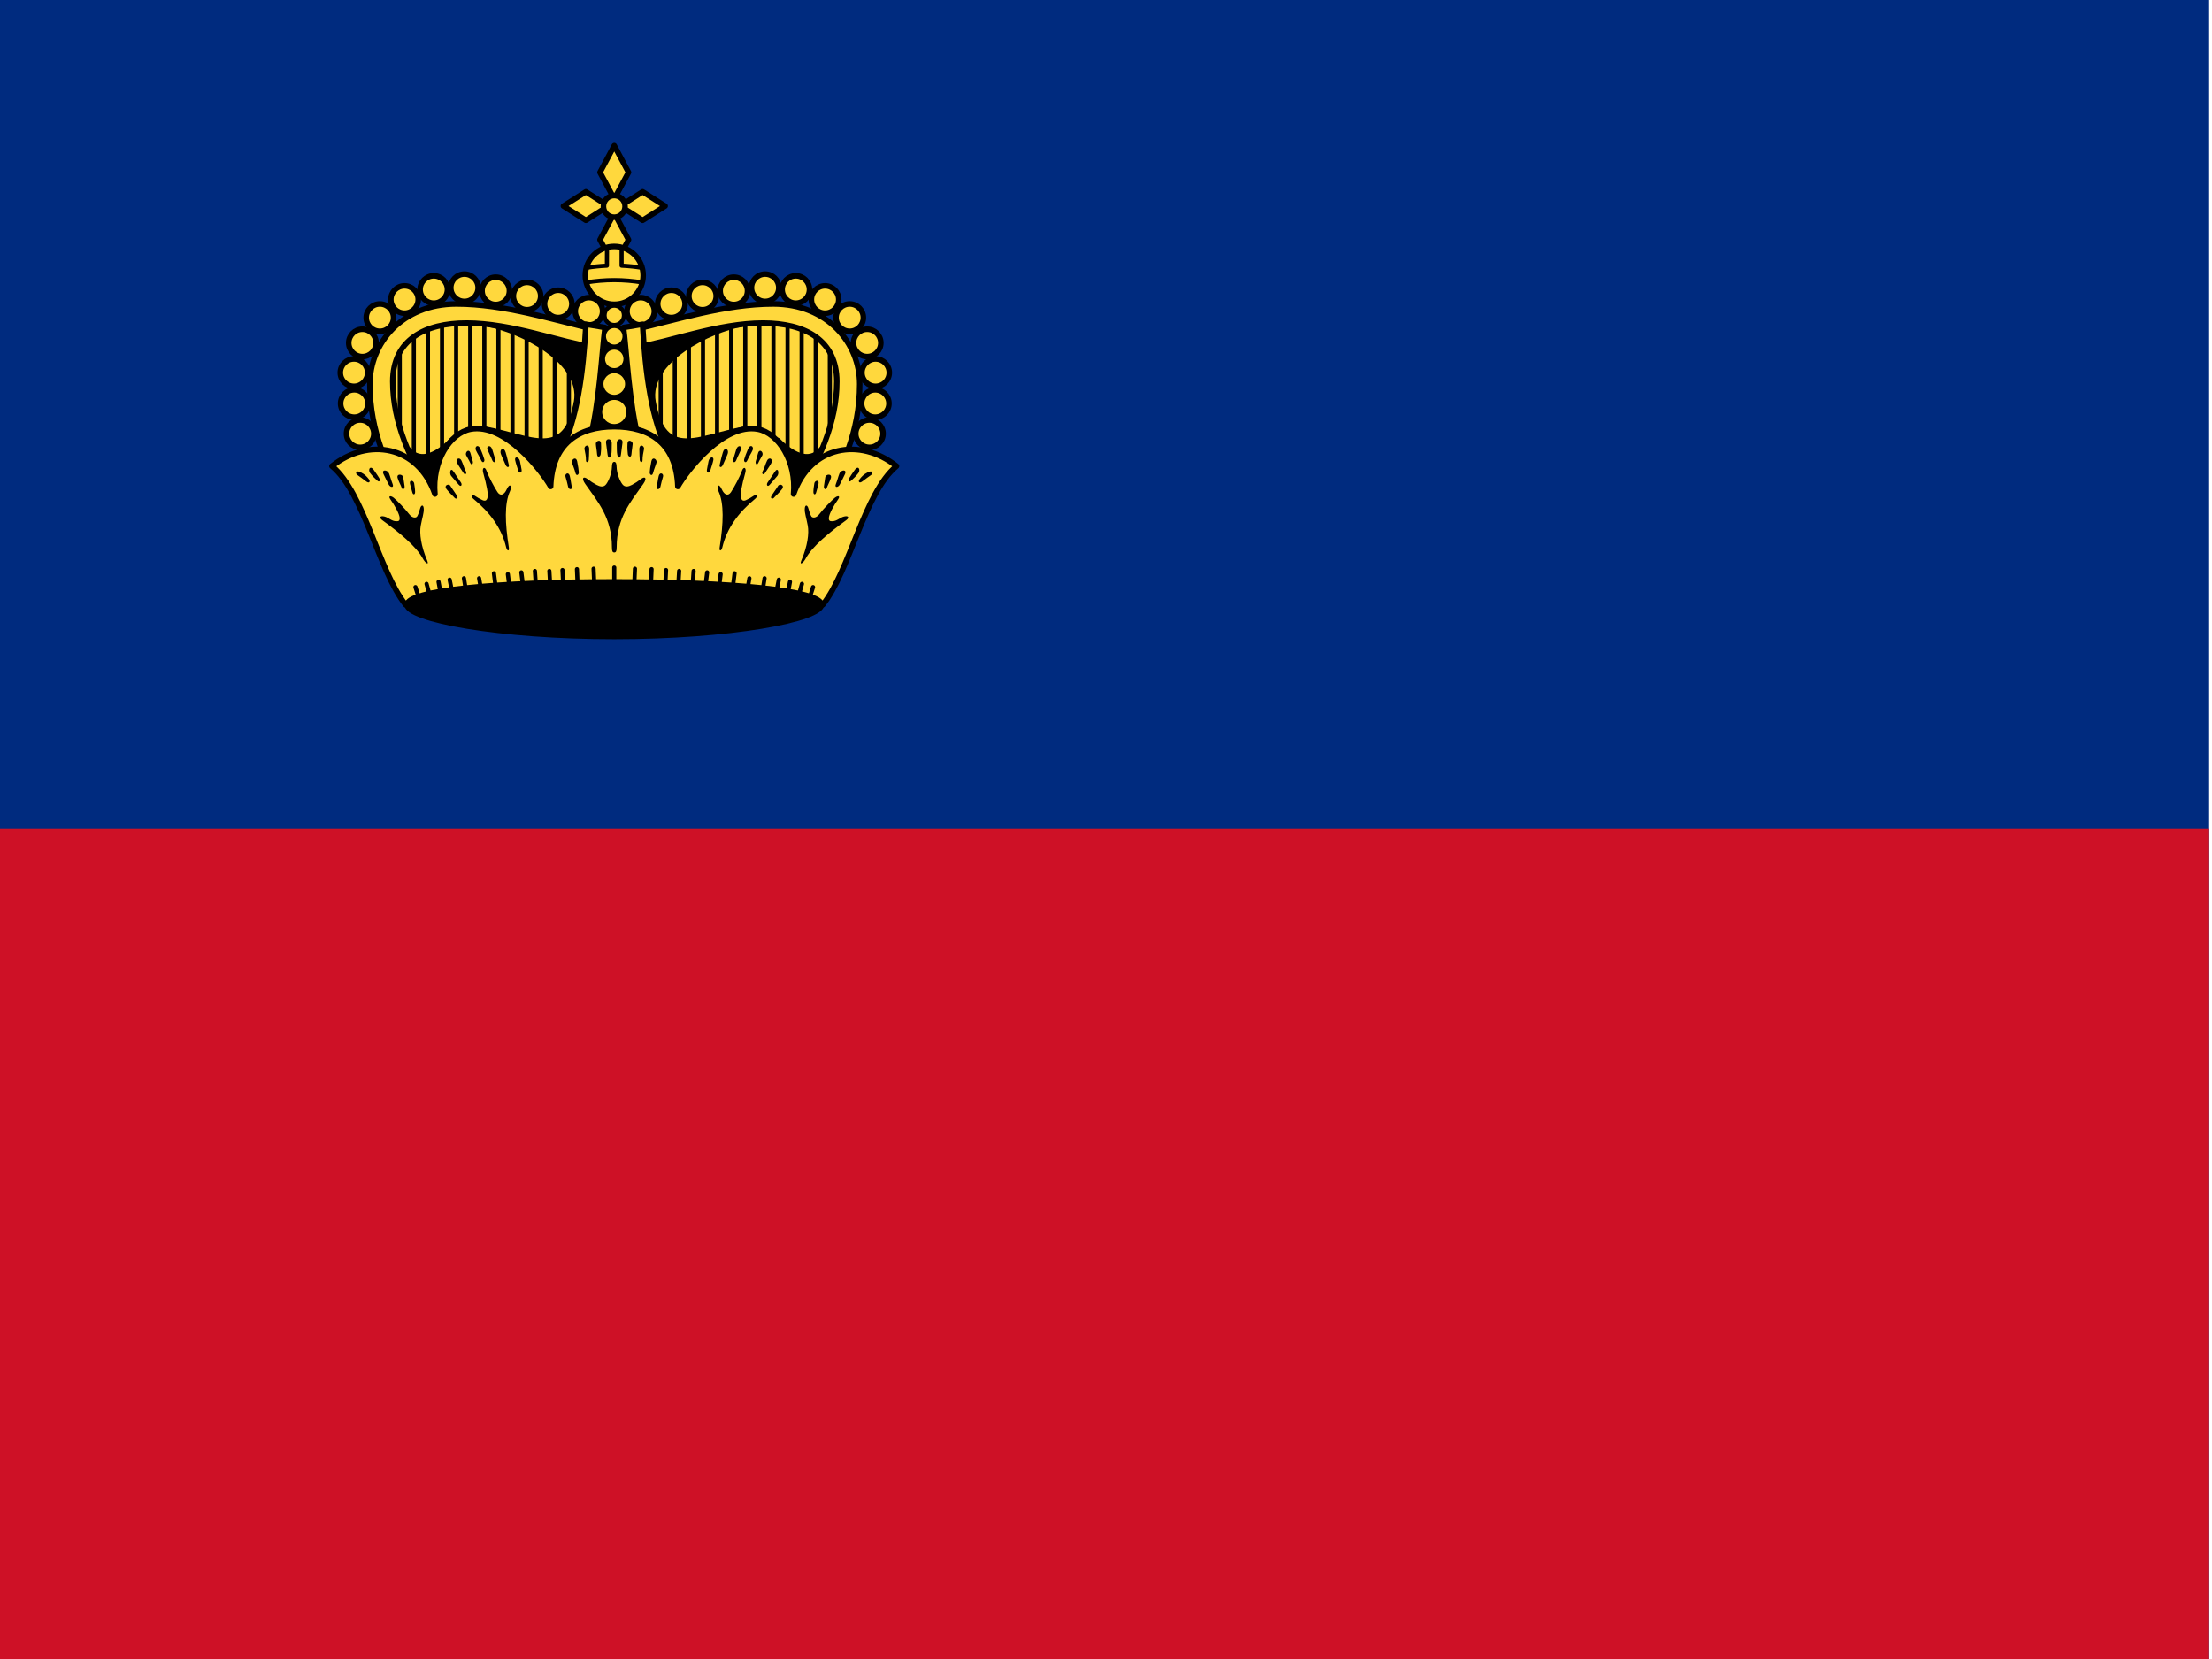
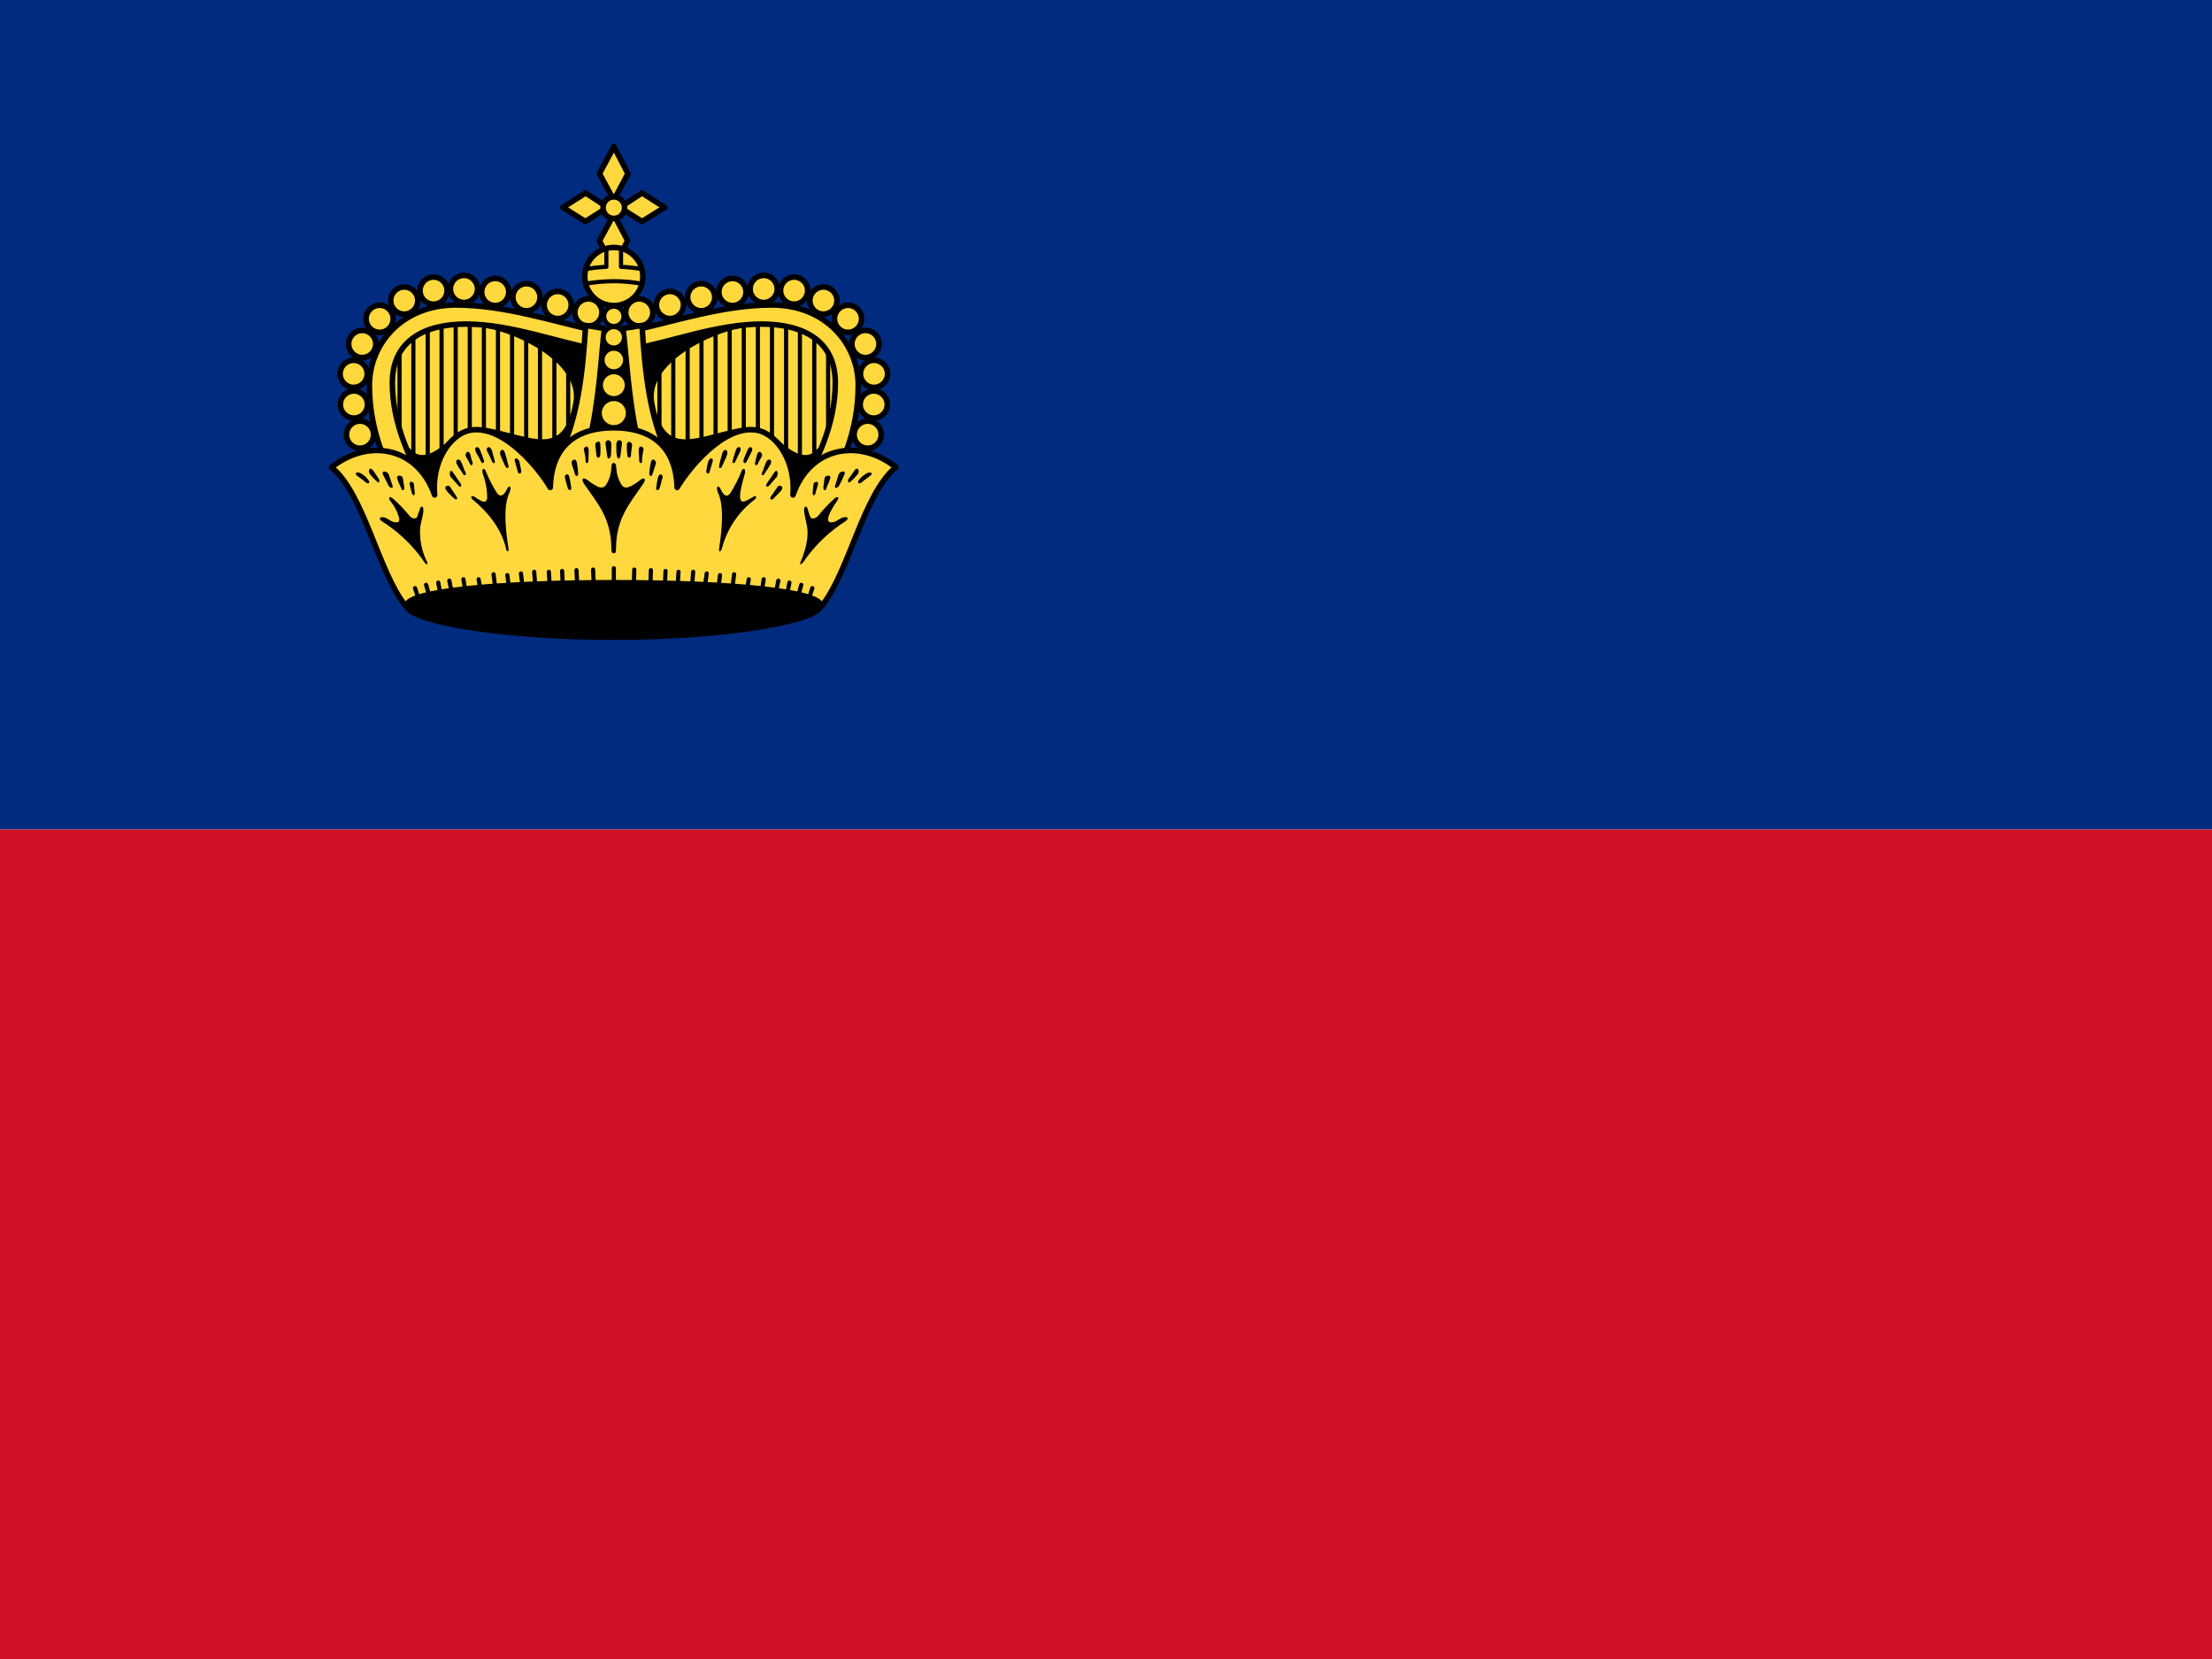
- <svg xmlns="http://www.w3.org/2000/svg" version="1.1" id="flag_li" x="0px" y="0px" width="640px" height="480px" viewBox="0 0 640 480" enable-background="new 0 0 640 480" xml:space="preserve">
-   <g>
-     <rect x="0" y="-0.4" fill="#002B7F" width="639.166" height="480.4" />
-     <rect x="0" y="239.8" fill="#CE1126" width="639.166" height="240.2" />
-     <g>
-       <g id="half">
-         <path fill="#FFD83D" d="M173.244,97.513l-1.472,50.042h-50.777c-6.246-12.145-11.406-22.46-11.406-36.427     c0-11.689,9.195-20.974,22.444-20.974C146.062,90.154,161.474,94.88,173.244,97.513z" />
-         <g>
-           <path fill="#FFD83D" stroke="#000000" stroke-width="1.201" stroke-linecap="round" stroke-linejoin="round" d="M115.661,99.812      v28.885" />
-           <path fill="#FFD83D" stroke="#000000" stroke-width="1.201" stroke-linecap="round" stroke-linejoin="round" d="M119.738,96.864      v38.459" />
-           <path fill="#FFD83D" stroke="#000000" stroke-width="1.201" stroke-linecap="round" stroke-linejoin="round" d="M123.817,94.841      v45.818" />
-           <path fill="#FFD83D" stroke="#000000" stroke-width="1.201" stroke-linecap="round" stroke-linejoin="round" d="M127.895,93.895      v35.935" />
-           <path fill="#FFD83D" stroke="#000000" stroke-width="1.201" stroke-linecap="round" stroke-linejoin="round" d="M131.974,93.717      v36.292" />
-           <path fill="#FFD83D" stroke="#000000" stroke-width="1.201" stroke-linecap="round" stroke-linejoin="round" d="M136.051,92.449      v37.54" />
-           <path fill="#FFD83D" stroke="#000000" stroke-width="1.201" stroke-linecap="round" stroke-linejoin="round" d="M140.13,92.449      v37.54" />
-           <path fill="#FFD83D" stroke="#000000" stroke-width="1.201" stroke-linecap="round" stroke-linejoin="round" d="M144.207,92.816      v37.54" />
-           <path fill="#FFD83D" stroke="#000000" stroke-width="1.201" stroke-linecap="round" stroke-linejoin="round" d="M148.284,93.185      v37.54" />
-           <path fill="#FFD83D" stroke="#000000" stroke-width="1.201" stroke-linecap="round" stroke-linejoin="round" d="M152.364,95.577      v37.539" />
-           <path fill="#FFD83D" stroke="#000000" stroke-width="1.201" stroke-linecap="round" stroke-linejoin="round" d="M156.442,95.944      v42.323" />
-           <path fill="#FFD83D" stroke="#000000" stroke-width="1.201" stroke-linecap="round" stroke-linejoin="round" d="M160.52,95.944      v37.539" />
-           <path fill="#FFD83D" stroke="#000000" stroke-width="1.201" stroke-linecap="round" stroke-linejoin="round" d="M164.598,95.944      v37.539" />
-           <path stroke="#000000" stroke-width="1.201" stroke-linecap="round" stroke-linejoin="round" d="M141.234,94.017      c8.617,1.421,27.547,10.278,25.388,22.261c-3.06,16.981-12.977,10.167-26.125,7.728l-9.934,3.311      c-3.556,3.629-8.79,6.953-12.327,2.577h-5.888v22.997h65.128V97.328L141.234,94.017z" />
-         </g>
-         <circle fill="#FFD83D" stroke="#000000" stroke-width="1.601" stroke-linecap="round" stroke-linejoin="round" cx="170.394" cy="90.061" r="3.956" />
-         <circle fill="#FFD83D" stroke="#000000" stroke-width="1.601" stroke-linecap="round" stroke-linejoin="round" cx="161.504" cy="87.922" r="3.956" />
-         <circle fill="#FFD83D" stroke="#000000" stroke-width="1.601" stroke-linecap="round" stroke-linejoin="round" cx="152.486" cy="85.657" r="3.956" />
-         <circle fill="#FFD83D" stroke="#000000" stroke-width="1.601" stroke-linecap="round" stroke-linejoin="round" cx="143.433" cy="84.146" r="3.955" />
-         <circle fill="#FFD83D" stroke="#000000" stroke-width="1.601" stroke-linecap="round" stroke-linejoin="round" cx="134.38" cy="83.254" r="3.956" />
-         <circle fill="#FFD83D" stroke="#000000" stroke-width="1.601" stroke-linecap="round" stroke-linejoin="round" cx="125.503" cy="83.76" r="3.955" />
-         <circle fill="#FFD83D" stroke="#000000" stroke-width="1.601" stroke-linecap="round" stroke-linejoin="round" cx="117.041" cy="86.658" r="3.955" />
-         <circle fill="#FFD83D" stroke="#000000" stroke-width="1.601" stroke-linecap="round" stroke-linejoin="round" cx="109.911" cy="91.9" r="3.956" />
-         <circle fill="#FFD83D" stroke="#000000" stroke-width="1.601" stroke-linecap="round" stroke-linejoin="round" cx="104.851" cy="99.214" r="3.956" />
-         <circle fill="#FFD83D" stroke="#000000" stroke-width="1.601" stroke-linecap="round" stroke-linejoin="round" cx="102.415" cy="107.814" r="3.956" />
-         <circle fill="#FFD83D" stroke="#000000" stroke-width="1.601" stroke-linecap="round" stroke-linejoin="round" cx="102.506" cy="116.738" r="3.956" />
-         <circle fill="#FFD83D" stroke="#000000" stroke-width="1.601" stroke-linecap="round" stroke-linejoin="round" cx="104.208" cy="125.477" r="3.956" />
-         <path fill="#FFD83D" stroke="#000000" stroke-width="1.601" stroke-linecap="round" stroke-linejoin="round" d="M172.141,95.305     l-0.367,5.151c-9.841-1.507-23.792-6.991-36.795-6.991c-12.015,0-21.341,4.807-21.341,16.926     c0,11.945,5.058,22.807,11.773,33.852l-6.991,3.312c-6.247-12.145-11.407-22.46-11.407-36.427     c0-11.689,9.194-23.182,25.021-23.182C146.062,87.944,160.368,92.672,172.141,95.305z" />
+ <svg xmlns="http://www.w3.org/2000/svg" xmlns:xlink="http://www.w3.org/1999/xlink" id="flag-icons-li" viewBox="0 0 640 480">
+   <path fill="#002b7f" d="M0 0h640v240H0z" />
+   <path fill="#ce1126" d="M0 240h640v240H0z" />
+   <g fill="#ffd83d" stroke="#000" stroke-linecap="round" stroke-linejoin="round" stroke-width="2" transform="scale(.8)">
+     <g id="a">
+       <path stroke="none" d="m216.4 122.3-1.9 62.5h-63.4c-7.8-15.2-14.2-28-14.2-45.5 0-14.6 11.5-26.2 28-26.2 17.5 0 36.8 5.9 51.5 9.2z" />
+       <g stroke-width="1.5">
+         <path d="M144.5 125.2v36m5-39.7v48m5.2-50.5v57.2m5-58.4v44.9m5.1-45.1v45.3m5.1-47v47m5.1-47v47m5.1-46.5v47m5.1-46.5v46.9m5.1-44v47m5-46.5v52.9m5.2-52.9v47m5-47v47" />
+         <path fill="#000" d="M176.4 118c10.8 1.7 34.4 12.8 31.7 27.7-3.8 21.2-16.2 12.7-32.6 9.7l-12.4 4.1c-4.5 4.5-11 8.7-15.4 3.2h-7.4v28.8h81.4V122z" />
      </g>
-       <g transform="translate(443.9375) scale(-1,1)">
-         <g id="half_1_">
-           <path fill="#FFD83D" d="M220.213,90.153c-13.251,0-22.444,9.285-22.444,20.974c0,13.967,5.159,24.282,11.406,36.427h50.777      l1.472-50.042C249.653,94.88,234.241,90.154,220.213,90.153z" />
-           <g>
-             <path fill="#FFD83D" stroke="#000000" stroke-width="1.201" stroke-linecap="round" stroke-linejoin="round" d="       M203.84,128.697V99.812" />
-             <path fill="#FFD83D" stroke="#000000" stroke-width="1.201" stroke-linecap="round" stroke-linejoin="round" d="       M207.918,135.323V96.864" />
-             <path fill="#FFD83D" stroke="#000000" stroke-width="1.201" stroke-linecap="round" stroke-linejoin="round" d="       M211.996,140.659V94.841" />
-             <path fill="#FFD83D" stroke="#000000" stroke-width="1.201" stroke-linecap="round" stroke-linejoin="round" d="       M216.074,129.83V93.895" />
-             <path fill="#FFD83D" stroke="#000000" stroke-width="1.201" stroke-linecap="round" stroke-linejoin="round" d="       M220.152,130.009V93.717" />
-             <path fill="#FFD83D" stroke="#000000" stroke-width="1.201" stroke-linecap="round" stroke-linejoin="round" d="       M224.23,129.989v-37.54" />
-             <path fill="#FFD83D" stroke="#000000" stroke-width="1.201" stroke-linecap="round" stroke-linejoin="round" d="       M228.307,129.989v-37.54" />
-             <path fill="#FFD83D" stroke="#000000" stroke-width="1.201" stroke-linecap="round" stroke-linejoin="round" d="       M232.386,130.356v-37.54" />
-             <path fill="#FFD83D" stroke="#000000" stroke-width="1.201" stroke-linecap="round" stroke-linejoin="round" d="       M236.466,130.725v-37.54" />
-             <path fill="#FFD83D" stroke="#000000" stroke-width="1.201" stroke-linecap="round" stroke-linejoin="round" d="       M240.544,133.116V95.577" />
-             <path fill="#FFD83D" stroke="#000000" stroke-width="1.201" stroke-linecap="round" stroke-linejoin="round" d="       M244.621,138.268V95.944" />
-             <path fill="#FFD83D" stroke="#000000" stroke-width="1.201" stroke-linecap="round" stroke-linejoin="round" d="       M248.699,133.483V95.944" />
-             <path fill="#FFD83D" stroke="#000000" stroke-width="1.201" stroke-linecap="round" stroke-linejoin="round" d="       M252.777,133.483V95.944" />
-             <path stroke="#000000" stroke-width="1.201" stroke-linecap="round" stroke-linejoin="round" d="M265.655,97.328v55.562       h-65.128v-22.997h5.888c3.537,4.376,8.771,1.052,12.327-2.577l9.935-3.311c13.148,2.439,23.065,9.254,26.125-7.728       c2.158-11.983-16.771-20.84-25.389-22.261L265.655,97.328z" />
-           </g>
-           <circle fill="#FFD83D" stroke="#000000" stroke-width="1.601" stroke-linecap="round" stroke-linejoin="round" cx="258.573" cy="90.061" r="3.956" />
-           <circle fill="#FFD83D" stroke="#000000" stroke-width="1.601" stroke-linecap="round" stroke-linejoin="round" cx="249.682" cy="87.922" r="3.956" />
-           <circle fill="#FFD83D" stroke="#000000" stroke-width="1.601" stroke-linecap="round" stroke-linejoin="round" cx="240.665" cy="85.657" r="3.956" />
-           <circle fill="#FFD83D" stroke="#000000" stroke-width="1.601" stroke-linecap="round" stroke-linejoin="round" cx="231.613" cy="84.146" r="3.955" />
-           <circle fill="#FFD83D" stroke="#000000" stroke-width="1.601" stroke-linecap="round" stroke-linejoin="round" cx="222.559" cy="83.253" r="3.956" />
-           <circle fill="#FFD83D" stroke="#000000" stroke-width="1.601" stroke-linecap="round" stroke-linejoin="round" cx="213.682" cy="83.76" r="3.955" />
-           <circle fill="#FFD83D" stroke="#000000" stroke-width="1.601" stroke-linecap="round" stroke-linejoin="round" cx="205.219" cy="86.658" r="3.955" />
-           <circle fill="#FFD83D" stroke="#000000" stroke-width="1.601" stroke-linecap="round" stroke-linejoin="round" cx="198.091" cy="91.9" r="3.956" />
-           <circle fill="#FFD83D" stroke="#000000" stroke-width="1.601" stroke-linecap="round" stroke-linejoin="round" cx="193.031" cy="99.214" r="3.956" />
-           <circle fill="#FFD83D" stroke="#000000" stroke-width="1.601" stroke-linecap="round" stroke-linejoin="round" cx="190.593" cy="107.814" r="3.956" />
-           <circle fill="#FFD83D" stroke="#000000" stroke-width="1.601" stroke-linecap="round" stroke-linejoin="round" cx="190.684" cy="116.738" r="3.956" />
-           <circle fill="#FFD83D" stroke="#000000" stroke-width="1.601" stroke-linecap="round" stroke-linejoin="round" cx="192.386" cy="125.477" r="3.956" />
-           <path fill="#FFD83D" stroke="#000000" stroke-width="1.601" stroke-linecap="round" stroke-linejoin="round" d="      M220.213,87.946c-15.827,0-25.021,11.493-25.021,23.182c0,13.967,5.159,24.282,11.407,36.427l6.991-3.312      c-6.716-11.045-11.774-21.907-11.774-33.852c0-12.119,9.326-16.926,21.342-16.926c13.003,0,26.953,5.484,36.795,6.991      l0.368-5.151C248.55,92.672,234.241,87.944,220.213,87.946z" />
-         </g>
-       </g>
-       <path fill="#FFD83D" stroke="#000000" stroke-width="1.601" stroke-linecap="round" stroke-linejoin="round" d="M177.722,42.135    l-4.128,7.731l4.128,7.707l4.129-7.707L177.722,42.135z M177.722,61.651l-4.128,7.707l4.128,7.731l4.129-7.731L177.722,61.651z" />
-       <path fill="#FFD83D" stroke="#000000" stroke-width="1.601" stroke-linecap="round" stroke-linejoin="round" d="M163.005,59.613    l6.51,4.128l6.49-4.128l-6.49-4.129L163.005,59.613z M179.44,59.613l6.49,4.128l6.51-4.128l-6.51-4.129L179.44,59.613z" />
-       <circle fill="#FFD83D" stroke="#000000" stroke-width="1.601" stroke-linecap="round" stroke-linejoin="round" cx="177.722" cy="59.705" r="3.128" />
-       <circle fill="#FFD83D" stroke="#000000" stroke-width="1.601" stroke-linecap="round" stroke-linejoin="round" cx="177.722" cy="79.667" r="8.371" />
-       <path fill="none" stroke="#000000" stroke-width="1.201" stroke-linecap="round" stroke-linejoin="round" d="M175.62,71.56    c0,2.493-0.018,3.942-0.024,5.304c-2.02,0.089-4.008,0.302-5.955,0.625 M185.804,77.49c-1.947-0.323-3.938-0.536-5.955-0.625    c0-1.36,0-2.805,0-5.304 M169.615,81.718c2.639-0.44,5.345-0.675,8.106-0.675s5.469,0.235,8.105,0.675" />
-       <path fill="#FFD83D" stroke="#000000" stroke-width="1.601" stroke-linecap="round" stroke-linejoin="round" d="M169.541,93.829    c-0.795,13.677-2.409,27.606-7.731,37.731l8.657-3.503c3.022-11.472,3.658-26.295,4.579-33.302L169.541,93.829z M185.905,93.829    l-5.505,0.926c0.92,7.007,1.555,21.83,4.579,33.302l8.657,3.503C188.314,121.434,186.698,107.505,185.905,93.829z" />
-       <path fill="#FFD83D" stroke="#000000" stroke-width="1.601" stroke-linecap="round" stroke-linejoin="round" d="M177.71,123.453    c-10.341,0-17.936,4.873-18.392,17.29c-2.526-4.447-13.22-18.437-23.193-16.564c-5.934,1.114-11.175,9.341-10.284,18.766    c-4.912-14.115-19.302-16.429-29.799-8.082c9.32,7.664,13.468,30.293,21.316,40.108h60.352h60.35    c7.849-9.815,12.021-32.444,21.343-40.108c-10.499-8.347-24.888-6.034-29.8,8.082c0.891-9.425-4.376-17.652-10.309-18.766    c-9.977-1.873-20.643,12.117-23.169,16.564C195.669,128.326,188.049,123.453,177.71,123.453z" />
-       <g>
-         <path stroke="#000000" stroke-width="1.201" stroke-linecap="round" stroke-linejoin="round" d="M237.883,174.966     c0,4.469-26.952,9.383-60.161,9.383s-60.16-4.914-60.16-9.383c0-4.468,26.952-6.807,60.16-6.807S237.883,170.498,237.883,174.966     z" />
-         <circle fill="#FFD83D" stroke="#000000" stroke-width="1.201" stroke-linecap="round" stroke-linejoin="round" cx="177.722" cy="91.232" r="2.805" />
-         <circle fill="#FFD83D" stroke="#000000" stroke-width="1.201" stroke-linecap="round" stroke-linejoin="round" cx="177.722" cy="97.302" r="2.99" />
-         <circle fill="#FFD83D" stroke="#000000" stroke-width="1.201" stroke-linecap="round" stroke-linejoin="round" cx="177.722" cy="103.833" r="3.266" />
-         <circle fill="#FFD83D" stroke="#000000" stroke-width="1.201" stroke-linecap="round" stroke-linejoin="round" cx="177.722" cy="111.101" r="3.726" />
-         <circle fill="#FFD83D" stroke="#000000" stroke-width="1.201" stroke-linecap="round" stroke-linejoin="round" cx="177.722" cy="119.196" r="4.094" />
-         <path d="M176.096,127.071c-0.443-0.006-0.862,0.368-0.75,1.075c0.13,0.836,0.294,2.399,0.45,3.454     c0.176,1.195,0.873,0.905,1.051-0.025c0.177-0.93,0.104-1.527,0.149-3.253C177.019,127.458,176.538,127.077,176.096,127.071z      M179.349,127.071c-0.442,0.005-0.923,0.388-0.901,1.251c0.045,1.726-0.026,2.323,0.15,3.253s0.874,1.22,1.051,0.025     c0.156-1.055,0.32-2.617,0.451-3.454C180.21,127.438,179.792,127.064,179.349,127.071z M173.194,127.521     c-0.404,0.056-0.825,0.465-0.801,0.901c0.044,0.796,0.265,1.752,0.351,2.952c0.089,1.24,0.961,0.758,1.052,0.05     c0.088-0.708,0.188-1.755,0.1-3.127c-0.033-0.515-0.258-0.741-0.525-0.776C173.314,127.514,173.252,127.513,173.194,127.521z      M182.075,127.521c-0.267,0.035-0.493,0.261-0.524,0.776c-0.089,1.372,0.012,2.419,0.1,3.127s0.963,1.189,1.051-0.05     c0.085-1.2,0.307-2.156,0.352-2.952c0.023-0.437-0.396-0.845-0.801-0.901C182.194,127.513,182.132,127.514,182.075,127.521z      M169.716,128.922c-0.371,0.096-0.711,0.542-0.602,1.051c0.223,1.018,0.426,2.144,0.426,3.177c0,0.886,0.757,0.569,0.802-0.05     c0.044-0.62,0.125-1.932,0.125-3.127C170.467,129.081,170.086,128.827,169.716,128.922z M185.479,128.922     c-0.264,0.073-0.5,0.381-0.5,1.051c0,1.195,0.081,2.507,0.125,3.127c0.044,0.619,0.801,0.936,0.801,0.05     c0-1.034,0.204-2.159,0.425-3.177c0.11-0.509-0.229-0.955-0.601-1.051C185.636,128.897,185.567,128.897,185.479,128.922z      M138.164,129.059c-0.443-0.015-0.755,0.586-0.45,1.251c0.485,1.062,1.004,1.733,1.501,2.877c0.442,1.018,1.122,0.383,0.9-0.325     c-0.222-0.709-0.462-1.498-1.126-3.003C138.74,129.295,138.43,129.067,138.164,129.059z M217.28,129.059     c-0.266,0.008-0.577,0.236-0.825,0.8c-0.663,1.505-0.904,2.294-1.125,3.003c-0.222,0.708,0.457,1.343,0.9,0.325     c0.497-1.144,1.014-1.815,1.501-2.877C218.033,129.646,217.724,129.044,217.28,129.059z M141.366,129.109     c-0.325,0.1-0.523,0.513-0.325,1c0.398,0.974,0.975,1.973,1.377,3.027c0.354,0.93,1.142,0.666,0.875-0.175     c-0.267-0.841-0.346-1.333-0.875-2.928C142.152,129.238,141.694,129.01,141.366,129.109z M213.827,129.109     c-0.278,0.059-0.602,0.328-0.801,0.925c-0.531,1.594-0.609,2.086-0.875,2.928c-0.266,0.841,0.521,1.104,0.875,0.175     c0.402-1.055,0.979-2.054,1.376-3.027c0.2-0.487,0.001-0.901-0.324-1C213.995,129.084,213.921,129.089,213.827,129.109z      M145.37,129.885c-0.413,0.078-0.729,0.706-0.45,1.476c0.354,0.974,0.857,1.896,1.301,3.002c0.441,1.106,1.177,0.883,1,0.175     s-0.395-1.882-0.926-3.652C146.064,130.11,145.691,129.824,145.37,129.885z M210.073,129.885     c-0.319-0.061-0.692,0.226-0.926,1.001c-0.532,1.771-0.749,2.944-0.926,3.652s0.558,0.932,1-0.175s0.947-2.029,1.301-3.002     C210.805,130.591,210.486,129.963,210.073,129.885z M135.462,130.435c-0.446,0.045-0.854,0.773-0.575,1.326     c0.441,0.885,0.724,1.187,1.15,2.126c0.443,0.974,0.929,0.22,0.75-0.4c-0.177-0.62-0.403-1.341-0.625-2.227     C136,130.613,135.73,130.408,135.462,130.435z M219.983,130.435c-0.267-0.027-0.539,0.177-0.701,0.826     c-0.221,0.885-0.449,1.607-0.625,2.227c-0.177,0.621,0.309,1.375,0.751,0.4c0.427-0.939,0.707-1.241,1.151-2.126     C220.834,131.208,220.428,130.48,219.983,130.435z M166.313,132.676c-0.468-0.001-0.967,0.62-0.801,1.201     c0.265,0.93,0.676,1.754,0.976,2.952c0.266,1.062,1.021,0.533,0.977-0.175s-0.166-1.672-0.477-3.177     C166.871,132.912,166.593,132.676,166.313,132.676z M189.132,132.676c-0.281,0-0.561,0.236-0.677,0.801     c-0.31,1.505-0.431,2.469-0.475,3.177c-0.044,0.708,0.71,1.238,0.977,0.175c0.3-1.198,0.71-2.022,0.976-2.952     C190.098,133.294,189.6,132.675,189.132,132.676z M177.722,133.625c-0.576,0-0.655,0.773-0.675,1.401     c-0.066,2.059-0.921,4.058-1.651,5.054c-0.729,0.996-1.806,0.731-2.802,0.2c-0.996-0.532-1.59-0.929-2.653-1.727     c-1.062-0.796-1.868-0.331-0.6,1.477c3.695,5.269,7.706,9.772,7.706,18.366c0,1.111,0.193,1.451,0.675,1.451     c0.48,0,0.701-0.34,0.701-1.451c0-8.594,3.982-13.097,7.681-18.366c1.268-1.807,0.463-2.273-0.6-1.477     c-1.063,0.798-1.656,1.195-2.652,1.727c-0.996,0.531-2.072,0.796-2.802-0.2c-0.73-0.997-1.586-2.996-1.651-5.054     C178.378,134.398,178.298,133.625,177.722,133.625z M149.474,132.336c-0.051-0.001-0.105,0.011-0.15,0.025     c-0.215,0.067-0.358,0.327-0.274,0.775c0.147,0.803,0.705,2.375,0.926,3.128c0.222,0.752,1.146,0.593,0.926-0.425     c-0.222-1.019-0.21-1.326-0.475-2.479C150.28,132.732,149.825,132.346,149.474,132.336z M205.971,132.336     c-0.354,0.009-0.807,0.396-0.951,1.025c-0.266,1.151-0.254,1.458-0.475,2.479c-0.223,1.018,0.702,1.177,0.925,0.425     c0.222-0.753,0.776-2.325,0.926-3.128c0.083-0.449-0.06-0.708-0.275-0.775C206.074,132.348,206.021,132.335,205.971,132.336z      M132.685,132.662c-0.464,0.037-0.796,0.619-0.325,1.477c0.507,0.926,1.377,2.088,1.776,2.751c0.397,0.664,1.087,0.216,0.6-0.625     s-0.649-1.808-1.226-3.002C133.295,132.813,132.963,132.64,132.685,132.662z M222.76,132.662     c-0.278-0.022-0.609,0.152-0.826,0.601c-0.576,1.195-0.74,2.161-1.227,3.002c-0.487,0.841,0.201,1.289,0.602,0.625     c0.396-0.664,1.268-1.826,1.776-2.751C223.555,133.281,223.223,132.699,222.76,132.662z M107.314,135.328     c-0.535-0.029-0.702,0.937-0.2,1.576c0.73,0.93,1.239,1.422,2.076,2.177c0.665,0.597,0.857-0.179,0.526-0.776     c-0.333-0.597-0.812-1.206-1.477-2.202C107.875,135.557,107.557,135.341,107.314,135.328z M248.131,135.328     c-0.243,0.013-0.562,0.229-0.927,0.775c-0.663,0.997-1.145,1.605-1.476,2.202c-0.332,0.598-0.139,1.373,0.525,0.776     c0.837-0.755,1.346-1.247,2.076-2.177C248.834,136.265,248.664,135.299,248.131,135.328z M111.342,136.127     c-0.426,0.005-0.707,0.32-0.375,1.051c0.475,1.045,1.103,2.23,1.501,3.027c0.397,0.797,1.612,1.064,1.126-0.175     c-0.487-1.24-0.584-1.877-1.026-3.027C112.347,136.428,111.768,136.123,111.342,136.127z M244.103,136.127     c-0.426-0.005-1.005,0.3-1.227,0.876c-0.443,1.15-0.539,1.788-1.026,3.027c-0.487,1.239,0.728,0.972,1.126,0.175     c0.399-0.797,1.026-1.982,1.501-3.027C244.809,136.449,244.529,136.134,244.103,136.127z M103.536,136.402     c-0.62,0.007-0.674,0.628-0.125,1.026c0.729,0.531,1.601,1.12,2.451,1.801c0.996,0.797,1.383,0.064,0.852-0.6     c-0.532-0.665-1.048-1.337-2.376-2.001C104.004,136.461,103.742,136.401,103.536,136.402z M251.908,136.402     c-0.208-0.001-0.469,0.059-0.801,0.226c-1.329,0.664-1.846,1.337-2.376,2.001c-0.532,0.665-0.146,1.396,0.852,0.6     c0.85-0.681,1.721-1.27,2.451-1.801C252.581,137.031,252.529,136.41,251.908,136.402z M164.111,136.979     c-0.347,0.049-0.646,0.442-0.5,0.951c0.266,0.93,0.567,1.914,0.75,2.877c0.177,0.93,1.253,0.941,1.076,0.1     c-0.177-0.841-0.266-1.893-0.575-3.177c-0.117-0.482-0.358-0.713-0.601-0.751C164.21,136.971,164.16,136.972,164.111,136.979z      M191.184,136.979c-0.242,0.038-0.485,0.269-0.602,0.751c-0.31,1.284-0.398,2.336-0.575,3.177c-0.178,0.841,0.898,0.83,1.075-0.1     c0.184-0.963,0.485-1.948,0.75-2.877c0.146-0.509-0.152-0.902-0.5-0.951C191.283,136.972,191.234,136.971,191.184,136.979z      M140.016,135.39c-0.272,0.075-0.43,0.596-0.227,1.327c1.13,4.05,1.477,6.184,1.276,7.181c-0.199,0.996-0.746,1.132-1.477,0.801     c-0.73-0.333-1.587-0.812-2.252-1.277c-0.664-0.465-1.355,0.091-0.4,0.876c4.848,3.984,8.208,8.539,9.508,14.062     c0.266,1.129,0.976,1.262,0.775,0c-1.1-6.958-1.311-12.678,0.351-16.263c0.624-1.349-0.005-2.643-1.001-0.451     c-0.663,1.461-1.739,2.038-2.603,0.775c-0.863-1.262-2.646-4.627-3.178-6.155c-0.198-0.574-0.444-0.838-0.649-0.876     C140.098,135.382,140.055,135.378,140.016,135.39z M215.304,135.39c-0.206,0.038-0.452,0.302-0.651,0.876     c-0.531,1.527-2.313,4.893-3.177,6.155c-0.864,1.262-1.938,0.686-2.603-0.775c-0.996-2.192-1.625-0.898-1.001,0.451     c1.66,3.585,1.449,9.306,0.351,16.263c-0.2,1.262,0.51,1.129,0.775,0c1.3-5.523,4.66-10.078,9.509-14.062     c0.954-0.785,0.263-1.341-0.4-0.876c-0.663,0.465-1.521,0.944-2.252,1.277c-0.729,0.332-1.278,0.195-1.476-0.801     c-0.199-0.997,0.146-3.13,1.275-7.181c0.204-0.731,0.047-1.251-0.225-1.327C215.39,135.378,215.346,135.382,215.304,135.39z      M115.646,137.329c-0.438,0.005-0.8,0.312-0.601,0.976c0.318,1.063,0.979,2.214,1.201,2.877c0.222,0.664,0.934,0.354,0.801-0.576     c-0.133-0.929-0.198-1.483-0.375-2.502C116.583,137.596,116.083,137.324,115.646,137.329z M239.799,137.329     c-0.438-0.005-0.938,0.267-1.025,0.775c-0.178,1.019-0.242,1.573-0.375,2.502c-0.133,0.93,0.579,1.24,0.801,0.576     s0.881-1.814,1.201-2.877C240.599,137.641,240.237,137.334,239.799,137.329z M130.683,135.939     c-0.509-0.091-0.582,1.221-0.15,1.751c0.576,0.709,1.375,1.565,2.178,2.528c0.665,0.797,1.074,0.088,0.676-0.576     c-0.399-0.665-0.99-1.371-2.052-3.052C131.068,136.169,130.853,135.971,130.683,135.939z M224.762,135.939     c-0.17,0.031-0.385,0.23-0.651,0.651c-1.062,1.682-1.653,2.388-2.052,3.052s0.012,1.373,0.676,0.576     c0.801-0.962,1.603-1.818,2.177-2.528C225.343,137.161,225.27,135.849,224.762,135.939z M119.073,139.105     c-0.316-0.022-0.583,0.233-0.45,0.875c0.185,0.895,0.453,1.636,0.675,2.478c0.221,0.84,0.801,0.697,0.801-0.1     c0-0.797-0.143-1.687-0.274-2.527C119.758,139.411,119.389,139.127,119.073,139.105z M236.37,139.105     c-0.314,0.022-0.684,0.305-0.751,0.726c-0.132,0.841-0.274,1.73-0.274,2.527c0,0.797,0.58,0.94,0.801,0.1     c0.221-0.841,0.49-1.583,0.675-2.478C236.954,139.339,236.687,139.083,236.37,139.105z M129.557,140.244     c-0.495,0.075-0.932,0.554-0.351,1.301c0.931,1.195,1.948,2.035,2.303,2.478c0.354,0.443,1.251,0.279,0.675-0.65     c-0.589-0.95-1.479-2.094-1.876-2.803C130.158,140.303,129.855,140.199,129.557,140.244z M225.687,140.244     c-0.218,0.022-0.438,0.126-0.55,0.325c-0.399,0.709-1.289,1.854-1.876,2.803c-0.576,0.929,0.321,1.093,0.675,0.65     c0.354-0.443,1.373-1.282,2.302-2.478c0.582-0.747,0.146-1.226-0.35-1.301C225.813,140.231,225.76,140.235,225.687,140.244z      M113.019,143.583c-0.391-0.035-0.525,0.28,0,1.001c1.195,1.638,2.515,4.116,2.604,5.179c0.088,1.062-0.438,1.051-0.927,1.051     c-1.461,0-2.175-1.066-3.503-1.376c-1.327-0.311-1.521,0.389-0.574,1.076c4.868,3.541,9.75,7.493,11.709,11.084     c0.797,1.461,1.874,1.995,1.275,0.601c-1.831-4.274-2.274-7.893-1.876-10.083c0.399-2.192,0.942-3.667,0.875-4.929     c-0.065-1.262-0.782-1.175-1.076,0c-0.198,0.797-0.585,1.853-0.85,2.252c-0.266,0.398-1.334,0.621-2.353-0.751     c-1.02-1.373-3.588-4.015-4.43-4.679C113.578,143.761,113.253,143.605,113.019,143.583z M242.426,143.583     c-0.234,0.021-0.561,0.176-0.875,0.426c-0.841,0.664-3.411,3.306-4.43,4.679c-1.019,1.372-2.087,1.149-2.352,0.751     c-0.266-0.399-0.652-1.455-0.851-2.252c-0.293-1.175-1.01-1.262-1.075,0c-0.067,1.262,0.477,2.737,0.875,4.929     c0.396,2.191-0.046,5.81-1.876,10.083c-0.6,1.394,0.479,0.86,1.275-0.601c1.958-3.591,6.839-7.543,11.71-11.084     c0.945-0.688,0.752-1.387-0.575-1.076c-1.329,0.31-2.042,1.376-3.503,1.376c-0.49,0-1.016,0.012-0.927-1.051     c0.088-1.063,1.407-3.542,2.603-5.179C242.951,143.865,242.817,143.549,242.426,143.583z" />
-         <path fill="#FFD83D" stroke="#000000" stroke-width="1.201" stroke-linecap="round" stroke-linejoin="round" d="M120.201,169.861     l1.561,4.944 M123.412,168.926l1.384,4.996 M126.881,168.354l0.949,5.096 M130.099,167.71l1.017,5.083 M134.228,167.304     l0.827,5.118 M138.618,167.309l0.891,5.107 M142.906,165.859l0.644,5.144 M146.938,166.12l0.643,5.145 M150.841,165.6     l0.644,5.144 M154.759,165.194l0.354,5.172 M158.945,165.193l0.308,5.175 M162.739,164.932l0.263,5.178 M166.926,164.67     l0.217,5.18 M171.739,164.541l0.218,5.18 M235.243,169.861l-1.562,4.944 M232.031,168.926l-1.383,4.996 M228.564,168.354     l-0.951,5.096 M225.345,167.71l-1.019,5.083 M221.217,167.304l-0.827,5.118 M216.825,167.309l-0.891,5.107 M212.538,165.859     l-0.644,5.144 M208.507,166.12l-0.644,5.145 M204.604,165.6l-0.644,5.144 M200.686,165.194l-0.354,5.172 M196.5,165.193     l-0.309,5.175 M192.704,164.932l-0.262,5.178 M188.52,164.67l-0.217,5.18 M183.705,164.541l-0.217,5.18 M177.722,164.204v5.704" />
-       </g>
+       <circle cx="212.8" cy="113" r="4.9" />
+       <circle cx="201.7" cy="110.3" r="4.9" />
+       <circle cx="190.4" cy="107.5" r="4.9" />
+       <circle cx="179.1" cy="105.6" r="4.9" />
+       <circle cx="167.8" cy="104.5" r="4.9" />
+       <circle cx="156.8" cy="105.1" r="4.9" />
+       <circle cx="146.2" cy="108.7" r="4.9" />
+       <circle cx="137.3" cy="115.3" r="4.9" />
+       <circle cx="131" cy="124.4" r="4.9" />
+       <circle cx="127.9" cy="135.2" r="4.9" />
+       <circle cx="128" cy="146.3" r="4.9" />
+       <circle cx="130.2" cy="157.2" r="4.9" />
+       <path d="m215 119.5-.5 6.5c-12.3-2-29.7-8.8-46-8.8-15 0-26.6 6-26.6 21.2 0 14.9 6.3 28.5 14.7 42.3l-8.7 4c-7.8-15-14.3-28-14.3-45.4 0-14.6 11.5-29 31.3-29 17.5 0 35.4 6 50.1 9.2z" />
+     </g>
+     <use xlink:href="#a" width="100%" height="100%" transform="matrix(-1 0 0 1 444 0)" />
+     <path d="m222 53.1-5.2 9.7 5.2 9.6 5.1-9.6L222 53zm0 24.4-5.2 9.6 5.2 9.7 5-9.8-5.1-9.6zM203.6 75l8.1 5.1 8.1-5.1-8-5.2-8.2 5.2zm20.5 0 8.1 5.1 8.2-5.1-8.2-5.2-8 5.2z" />
+     <circle cx="222" cy="75.1" r="3.9" />
+     <circle cx="222" cy="100" r="10.5" />
+     <path fill="none" stroke-width="1.5" d="M219.3 89.9v6.6a62.5 62.5 0 0 0-7.4.8m20.2 0a62.1 62.1 0 0 0-7.5-.8v-6.6m-12.8 12.7a61.4 61.4 0 0 1 10.2-.9c3.4 0 6.8.3 10 .9" />
+     <path d="M211.8 117.7c-1 17-3 34.5-9.7 47.1l10.8-4.4c3.8-14.3 4.6-32.8 5.7-41.6l-6.8-1.1zm20.4 0-6.9 1.1c1.2 8.8 2 27.3 5.7 41.6l10.8 4.4c-6.6-12.6-8.6-30-9.6-47.1z" />
+     <path d="M222 154.7c-13 0-22.5 6-23 21.6-3.2-5.6-16.5-23-29-20.7-7.4 1.4-14 11.7-12.8 23.4-6.2-17.6-24.1-20.5-37.3-10 11.7 9.5 16.9 37.8 26.7 50h150.7c9.8-12.2 15-40.5 26.7-50-13.1-10.5-31.1-7.6-37.2 10 1-11.7-5.5-22-13-23.4-12.4-2.3-25.7 15.1-28.9 20.7-.5-15.5-10-21.6-23-21.6z" />
+     <g stroke-width="1.5">
+       <path fill="#000" d="M297.1 219c0 5.6-33.6 11.7-75.1 11.7s-75.2-6-75.2-11.7c0-5.5 33.7-8.5 75.2-8.5 41.4 0 75.1 3 75.1 8.5z" />
+       <circle cx="222" cy="114.4" r="3.5" />
+       <circle cx="222" cy="122" r="3.7" />
+       <circle cx="222" cy="130.2" r="4.1" />
+       <circle cx="222" cy="139.3" r="4.7" />
+       <circle cx="222" cy="149.4" r="5.1" />
+       <path fill="#000" stroke="none" d="M220 159.2c-.6 0-1.1.5-1 1.4l.6 4.3c.2 1.5 1 1 1.3 0 .2-1.2.1-2 .2-4.1 0-1.1-.6-1.6-1.2-1.6zm4 0c-.6 0-1.1.5-1.1 1.6 0 2.1 0 2.9.2 4 .2 1.2 1 1.6 1.3 0l.5-4.2c.2-1-.4-1.4-.9-1.4zm-7.7.6a1 1 0 0 0-1 1c0 1 .3 2.3.4 3.8.2 1.5 1.3 1 1.4 0 0-.8.2-2.2 0-3.9 0-.6-.2-.9-.6-1a.8.8 0 0 0-.2 0zm11.1 0c-.3 0-.6.3-.7 1a20.1 20.1 0 0 0 .2 3.8c0 1 1.2 1.5 1.3 0 0-1.5.4-2.7.4-3.7 0-.6-.5-1-1-1.1a.8.8 0 0 0-.2 0zm-15.4 1.7c-.5.1-1 .7-.8 1.3.3 1.3.6 2.7.6 4 0 1.1.9.7 1 0a59.8 59.8 0 0 0 .1-4c0-1-.5-1.4-1-1.3zm19.6 0c-.3.1-.6.5-.6 1.3l.2 4c0 .7 1 1.1 1 0 0-1.3.2-2.7.5-4 .2-.6-.3-1.2-.7-1.3a.6.6 0 0 0-.3 0zm-59 .2c-.6 0-1 .7-.6 1.5.6 1.4 1.3 2.2 1.9 3.6.5 1.3 1.4.5 1.1-.4l-1.4-3.7c-.3-.7-.7-1-1-1zm98.8 0c-.4 0-.7.3-1 1-.9 1.9-1.2 2.8-1.5 3.7-.2 1 .6 1.7 1.2.4l1.8-3.6c.4-.8 0-1.5-.5-1.5zm-94.8 0c-.5.2-.7.7-.5 1.3.6 1.2 1.3 2.5 1.8 3.8.4 1.1 1.4.8 1-.2l-1-3.7c-.4-1-1-1.3-1.3-1.2zm90.5 0c-.4.1-.8.5-1 1.2-.7 2-.8 2.6-1.1 3.7-.4 1 .6 1.3 1 .2l1.8-3.8c.2-.6 0-1.1-.4-1.3a.6.6 0 0 0-.3 0zm-85.5 1c-.6.1-1 .9-.6 1.9.4 1.2 1 2.3 1.6 3.7.6 1.4 1.5 1.1 1.3.2-.3-.9-.5-2.3-1.2-4.5-.3-1-.7-1.4-1.1-1.3zm80.8 0c-.4 0-.9.3-1.2 1.3-.6 2.2-1 3.6-1.1 4.5-.3 1 .7 1.2 1.2-.2.6-1.4 1.2-2.5 1.6-3.7.4-1 0-1.8-.5-1.9zm-93.2.7c-.6 0-1 1-.7 1.7.5 1 .9 1.4 1.4 2.6.6 1.2 1.2.3 1-.5-.3-.8-.6-1.7-.8-2.8-.2-.8-.6-1-1-1zm105.6 0c-.4 0-.7.2-1 1l-.7 2.8c-.2.8.4 1.7 1 .5.5-1.2.8-1.5 1.4-2.6.3-.7-.2-1.6-.7-1.7zm-67 2.8c-.7 0-1.3.8-1 1.5.2 1.2.8 2.2 1.1 3.7.4 1.3 1.3.7 1.2-.2a28.7 28.7 0 0 0-.5-4c-.2-.7-.5-1-.9-1zm28.4 0c-.3 0-.7.3-.8 1a28.7 28.7 0 0 0-.6 4c0 .9.9 1.5 1.2.2l1.2-3.7c.2-.7-.4-1.5-1-1.5zm-14.2 1.2c-.8 0-.9 1-.9 1.7a12.3 12.3 0 0 1-2 6.4c-1 1.2-2.3.9-3.5.2a22.3 22.3 0 0 1-3.3-2.2c-1.4-1-2.4-.4-.8 1.9 4.6 6.6 9.6 12.2 9.6 23 0 1.3.3 1.7.9 1.7s.8-.4.8-1.8c0-10.7 5-16.3 9.6-23 1.6-2.2.6-2.8-.7-1.8a21 21 0 0 1-3.3 2.2c-1.3.7-2.6 1-3.5-.2a12.3 12.3 0 0 1-2-6.4c-.1-.7-.2-1.7-1-1.7zm-35.3-1.6a.6.6 0 0 0-.2 0c-.3.1-.4.4-.3 1l1.1 3.9c.3 1 1.4.7 1.2-.5l-.6-3.1c-.2-.8-.8-1.3-1.2-1.3zm70.6 0c-.5 0-1 .5-1.2 1.3-.4 1.4-.4 1.8-.6 3-.3 1.3.9 1.5 1.1.6l1.2-4c0-.5-.1-.8-.4-.9a.6.6 0 0 0-.2 0zm-91.6.4c-.6 0-1 .8-.4 1.8.6 1.2 1.7 2.6 2.2 3.5.5.8 1.4.2.8-.8-.6-1-.8-2.3-1.6-3.8a1 1 0 0 0-1-.7zm112.5 0c-.3 0-.7.2-1 .7-.7 1.5-1 2.7-1.5 3.8-.6 1 .2 1.6.7.8.5-.9 1.6-2.3 2.2-3.5.6-1 .2-1.8-.4-1.8zM134 169.5c-.6 0-.8 1.2-.2 2a19.2 19.2 0 0 0 2.6 2.7c.8.8 1-.2.6-1l-1.8-2.7c-.5-.7-.9-1-1.2-1zm175.9 0c-.3 0-.7.3-1.1 1l-1.9 2.7c-.4.8-.2 1.8.7 1a19 19 0 0 0 2.6-2.7c.6-.8.4-2-.3-2zm-170.8 1c-.6 0-1 .4-.5 1.3l1.9 3.8c.5 1 2 1.3 1.4-.2l-1.3-3.8c-.3-.7-1-1-1.5-1zm165.8 0c-.6 0-1.3.4-1.6 1.1l-1.2 3.8c-.6 1.5.9 1.2 1.4.2.5-1 1.3-2.5 1.8-3.8.5-.9.1-1.3-.4-1.3zm-175.6.4c-.8 0-.8.7-.1 1.2.9.7 2 1.4 3 2.3 1.3 1 1.7 0 1-.8-.6-.8-1.2-1.6-2.9-2.5-.4-.2-.7-.2-1-.2zm185.3 0c-.2 0-.6 0-1 .2-1.6.9-2.3 1.7-3 2.5-.6.9-.1 1.8 1.1.8 1-.9 2.2-1.6 3-2.3.8-.5.7-1.2 0-1.2zm-109.6.7c-.5 0-.8.5-.7 1.2l1 3.6c.2 1.1 1.5 1.1 1.3 0-.2-1-.3-2.3-.7-3.9-.1-.6-.4-.9-.8-1a.6.6 0 0 0-.1 0zm33.8 0c-.3 0-.6.3-.8 1-.4 1.5-.5 2.8-.7 3.9-.2 1 1.1 1 1.3-.1l1-3.6c.2-.7-.2-1.2-.6-1.2a.6.6 0 0 0-.2 0zm-64-2c-.3 0-.5.7-.2 1.7a26 26 0 0 1 1.6 9c-.3 1.2-1 1.3-1.9 1a18.8 18.8 0 0 1-2.8-1.7c-.8-.5-1.7.1-.5 1.1 6 5 10.3 10.7 12 17.6.2 1.4 1.1 1.6.9 0-1.4-8.7-1.7-15.9.4-20.3.8-1.7 0-3.3-1.2-.6-.9 1.8-2.2 2.5-3.3 1a47.9 47.9 0 0 1-4-7.7c-.2-.7-.5-1-.8-1.1a.3.3 0 0 0-.1 0zm94.1 0c-.3 0-.6.4-.8 1-.7 2-2.9 6.2-4 7.8s-2.4.8-3.2-1c-1.3-2.7-2-1.1-1.3.6 2.1 4.4 1.8 11.6.5 20.3-.3 1.6.6 1.4 1 0a32.4 32.4 0 0 1 11.8-17.6c1.2-1 .3-1.6-.5-1a18 18 0 0 1-2.8 1.5c-1 .4-1.6.3-1.9-1-.2-1.2.2-3.9 1.7-9 .2-.8 0-1.5-.3-1.6a.3.3 0 0 0-.2 0zM144.4 172c-.5 0-1 .4-.7 1.2.4 1.4 1.2 2.8 1.5 3.6.3.9 1.2.5 1-.7l-.5-3.1c0-.6-.7-1-1.3-1zm155.1 0c-.6 0-1.2.4-1.3 1l-.4 3.1c-.2 1.2.7 1.6 1 .7.2-.8 1-2.2 1.4-3.6.3-.8-.1-1.2-.7-1.2zm-136.3-1.7c-.6-.1-.7 1.5-.2 2.2l2.8 3.1c.8 1 1.3.1.8-.7l-2.6-3.8c-.3-.5-.6-.8-.8-.8zm117.5 0c-.2 0-.5.3-.8.8l-2.6 3.8c-.5.8 0 1.7.9.7l2.7-3.1c.5-.7.5-2.3-.2-2.2zm-132 4c-.4 0-.7.2-.5 1 .2 1.2.5 2 .8 3.1.3 1 1 .9 1-.1l-.3-3.2a1.1 1.1 0 0 0-1-.9zm146.5 0a1 1 0 0 0-1 .8l-.3 3.2c0 1 .8 1.2 1 .1l.9-3c.2-.9-.2-1.2-.6-1.2zm-133.4 1.4c-.6 0-1.1.7-.4 1.6 1.1 1.5 2.4 2.5 2.9 3 .4.6 1.5.4.8-.7l-2.3-3.5c-.2-.4-.6-.5-1-.4zm120 0c-.2 0-.5.1-.6.4l-2.4 3.5c-.7 1.1.4 1.3.9.8.4-.6 1.7-1.6 2.9-3.1.7-1 .1-1.6-.5-1.6a.9.9 0 0 0-.2 0zm-140.7 4.1c-.4 0-.6.4 0 1.3a17 17 0 0 1 3.3 6.4c.1 1.4-.5 1.4-1.1 1.4-1.9 0-2.8-1.4-4.4-1.8-1.7-.3-2 .5-.8 1.4a53.4 53.4 0 0 1 14.7 13.8c1 1.9 2.3 2.5 1.6.8a23.7 23.7 0 0 1-2.4-12.6c.5-2.8 1.2-4.6 1.1-6.2 0-1.5-1-1.4-1.3 0l-1 2.8c-.4.5-1.8.8-3-.9a48 48 0 0 0-5.6-5.8c-.3-.3-.7-.5-1-.6zm161.7 0c-.3 0-.7.2-1.1.6a48.2 48.2 0 0 0-5.5 5.8c-1.3 1.7-2.7 1.4-3 1a12 12 0 0 1-1-2.9c-.4-1.4-1.3-1.5-1.4 0 0 1.6.6 3.4 1.1 6.2s0 7.2-2.3 12.6c-.8 1.7.6 1 1.6-.8a53 53 0 0 1 14.6-13.8c1.2-.9 1-1.7-.7-1.4-1.7.4-2.6 1.8-4.4 1.8-.6 0-1.3 0-1.2-1.4.1-1.3 1.8-4.4 3.3-6.4.6-1 .5-1.3 0-1.3z" />
+       <path d="m150.1 212.7 2 6.1m2-7.3 1.8 6.2m2.6-7 1.2 6.4m2.8-7.1 1.3 6.3m3.8-6.8 1 6.4m4.5-6.4 1.1 6.3m4.3-8.1.8 6.4m4.2-6.1.8 6.4m4.1-7 .8 6.4m4-7 .5 6.5m4.8-6.5.4 6.5m4.4-6.8.3 6.5m4.9-6.8.3 6.4m5.7-6.6.3 6.5m79 .2-2 6.1m-2-7.3-1.7 6.2m-2.6-7-1.2 6.4m-2.8-7.1-1.3 6.3m-4-6.8-1 6.4m-4.4-6.4-1.1 6.4m-4.2-8.2-.8 6.4m-4.3-6.1-.8 6.4m-4-7-.9 6.4m-4-7-.5 6.5m-4.8-6.5-.4 6.5m-4.3-6.8-.3 6.5m-5-6.8-.2 6.4m-5.8-6.6-.2 6.5m-7.2-7v7.2" />
    </g>
  </g>
</svg>
